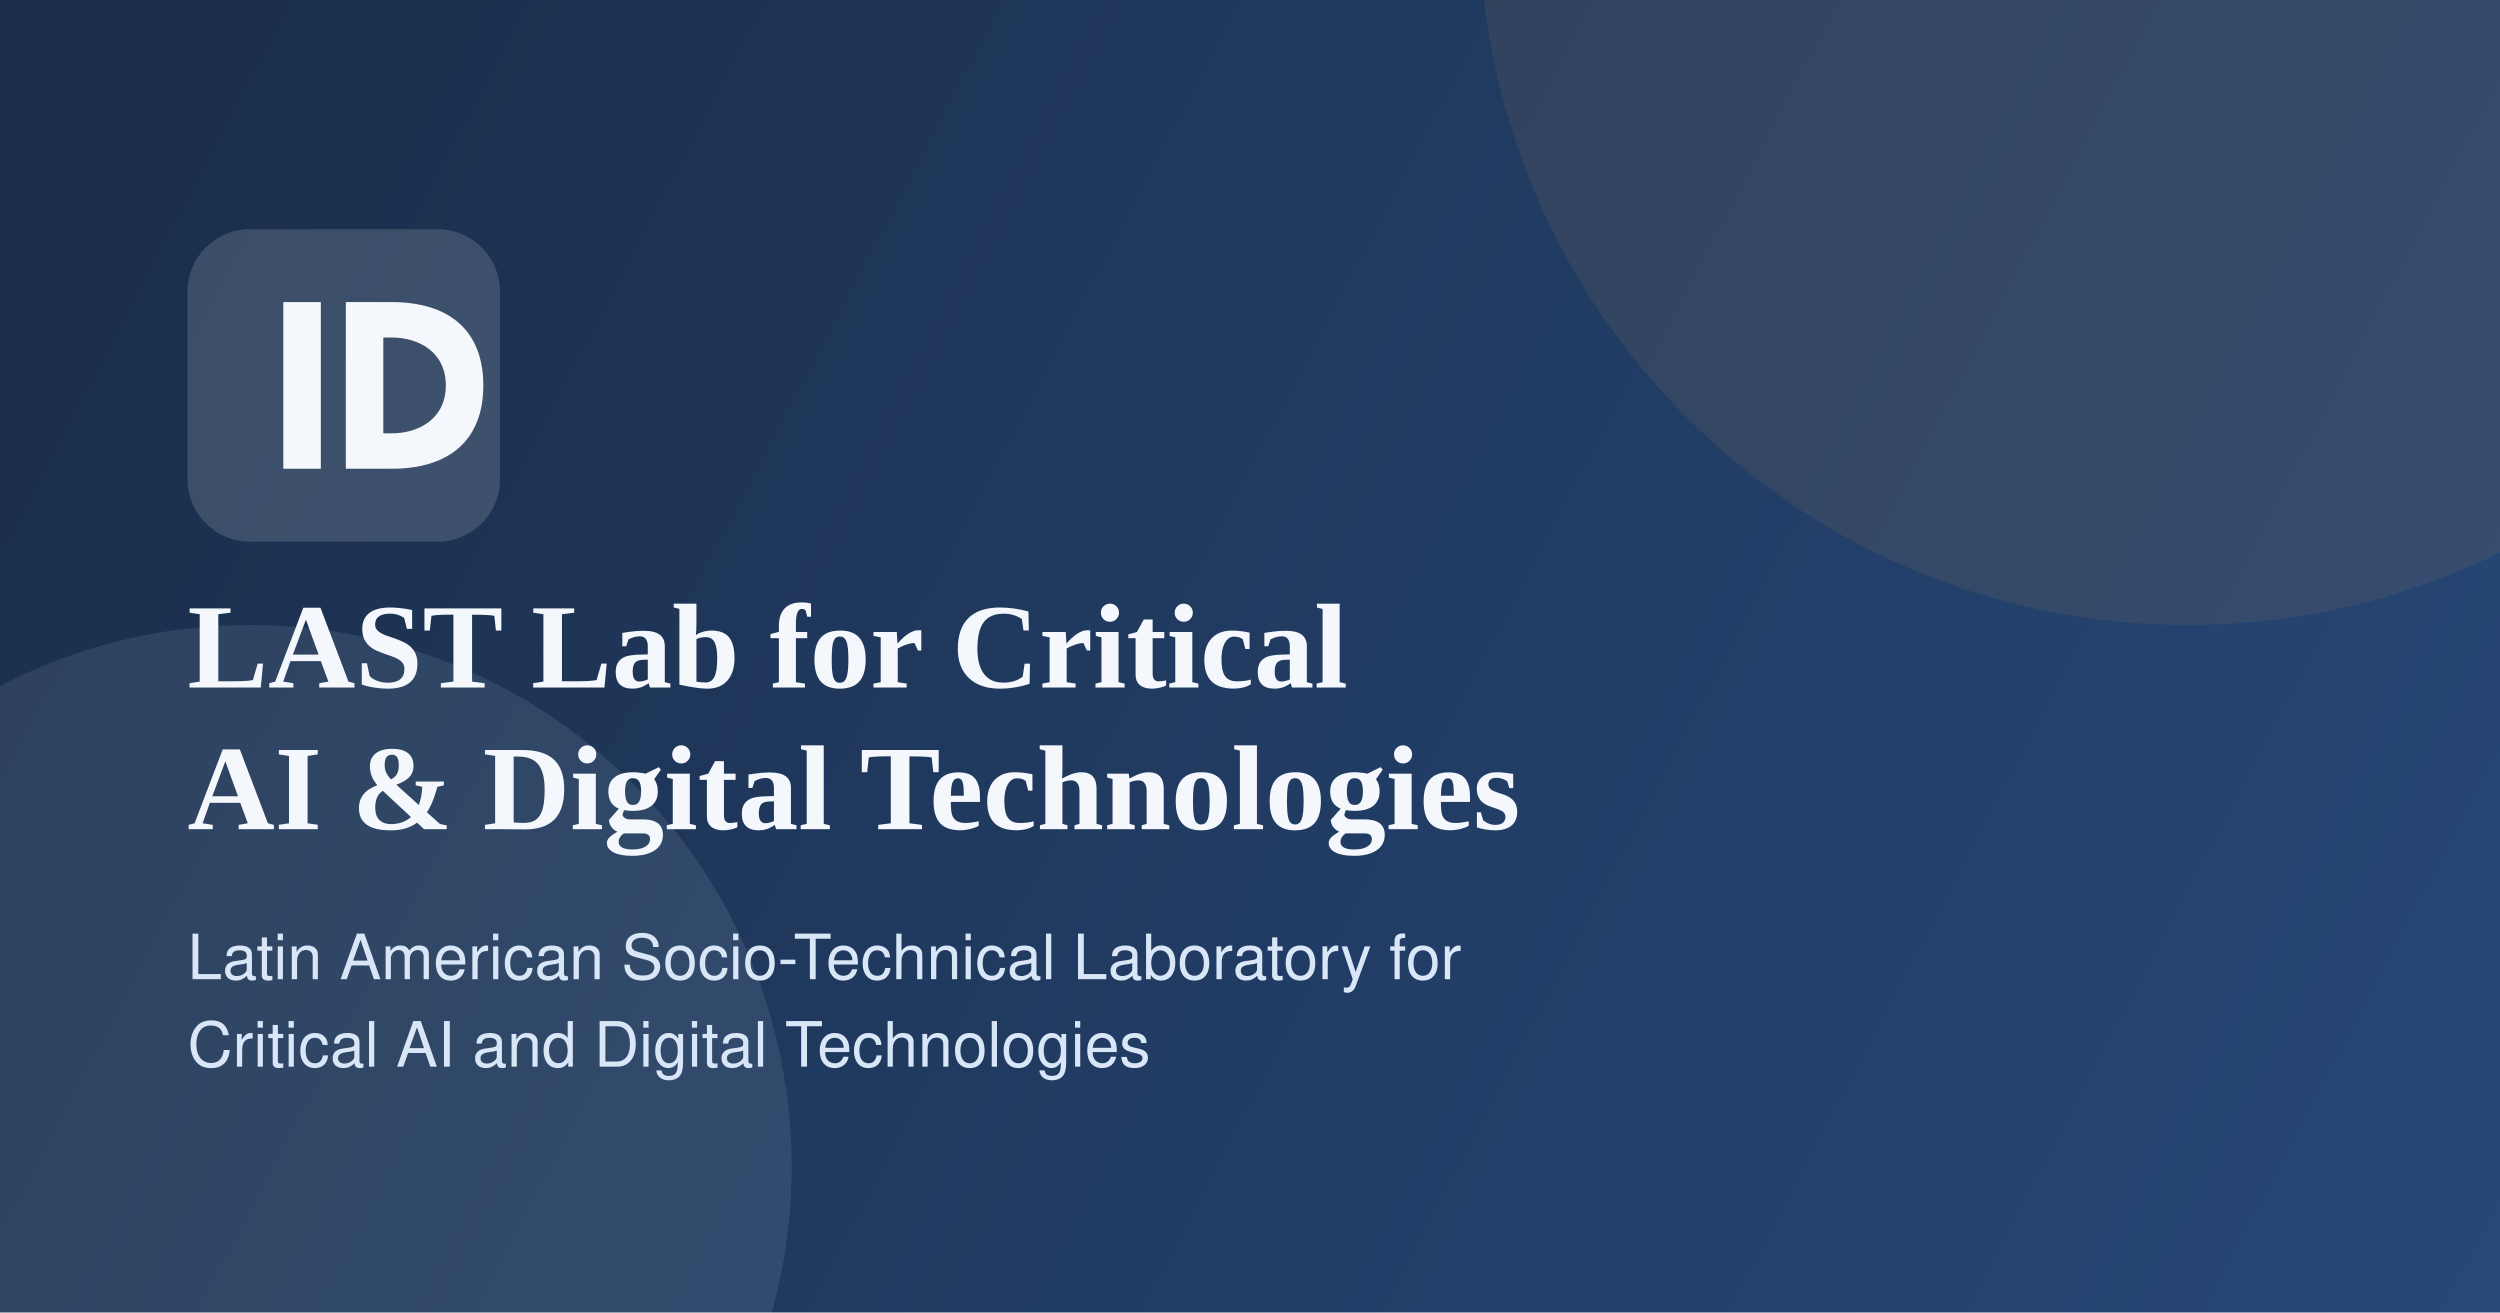
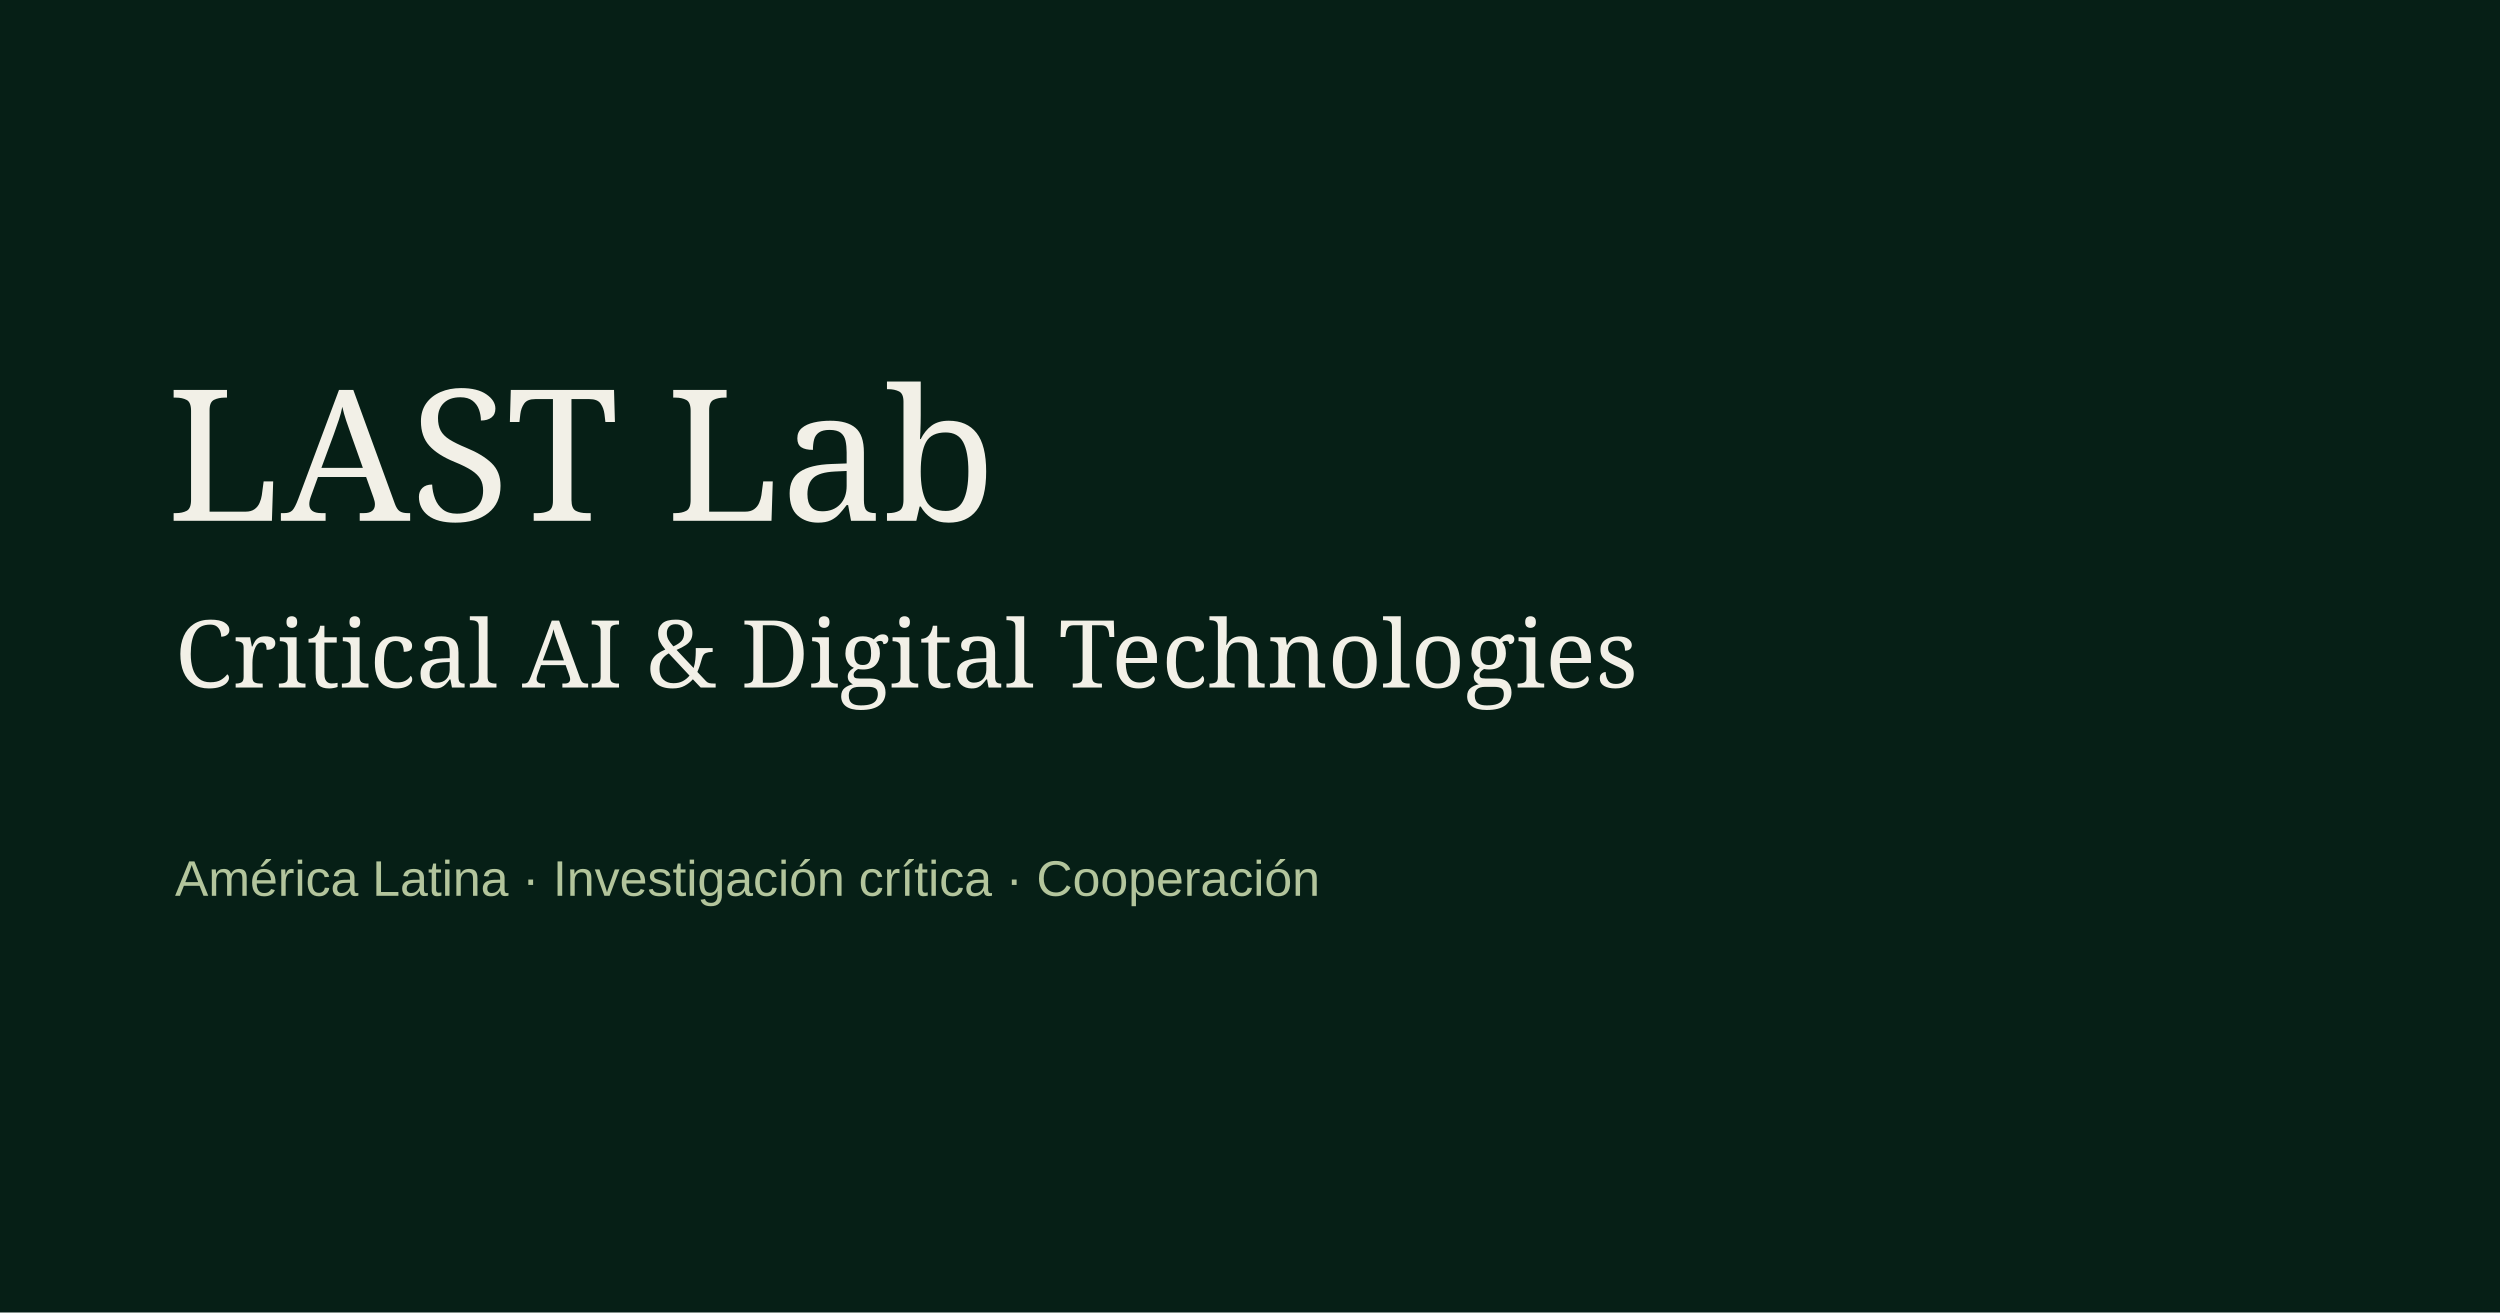
- <svg xmlns="http://www.w3.org/2000/svg" width="1200" height="630" viewBox="0 0 1200 630" fill="none">
-   <defs>
-     <linearGradient id="bg" x1="0" y1="0" x2="1200" y2="630" gradientUnits="userSpaceOnUse">
-       <stop stop-color="#1A2D49" />
-       <stop offset="1" stop-color="#274879" />
-     </linearGradient>
-   </defs>
-   <rect width="1200" height="630" fill="url(#bg)" />
-   <circle cx="1050" cy="-40" r="340" fill="#B18A4B" fill-opacity="0.12" />
-   <circle cx="120" cy="560" r="260" fill="#D9E6F7" fill-opacity="0.10" />
-   <rect x="90" y="110" width="150" height="150" rx="30" fill="#F4F7FB" fill-opacity="0.15" />
-   <path d="M136 145H154V225H136V145Z" fill="#F4F7FB" />
-   <path d="M166 145H188C216 145 232 159 232 185C232 211 216 225 188 225H166V145ZM184 162V208H188C201 208 214 201 214 185C214 169 201 162 188 162H184Z" fill="#F4F7FB" />
-   <text x="90" y="330" fill="#F4F7FB" font-size="58" font-weight="700" font-family="Georgia, 'Times New Roman', serif">LAST Lab for Critical</text>
-   <text x="90" y="398" fill="#F4F7FB" font-size="58" font-weight="700" font-family="Georgia, 'Times New Roman', serif">AI &amp; Digital Technologies</text>
-   <text x="90" y="470" fill="#D9E6F7" font-size="30" font-family="Helvetica, Arial, sans-serif">Latin American Socio-Technical Laboratory for</text>
-   <text x="90" y="512" fill="#D9E6F7" font-size="30" font-family="Helvetica, Arial, sans-serif">Critical AI and Digital Technologies</text>
+ <svg xmlns="http://www.w3.org/2000/svg" width="1200" height="630">
+   <rect width="1200" height="630" fill="#061f16" />
+   <text x="80" y="250" fill="#f2f0e7" font-family="Georgia,serif" font-size="88">LAST Lab</text>
+   <text x="84" y="330" fill="#f2f0e7" font-family="Georgia,serif" font-size="45">Critical AI &amp; Digital Technologies</text>
+   <text x="84" y="430" fill="#b3c59c" font-family="Arial,sans-serif" font-size="24">América Latina · Investigación crítica · Cooperación</text>
</svg>
